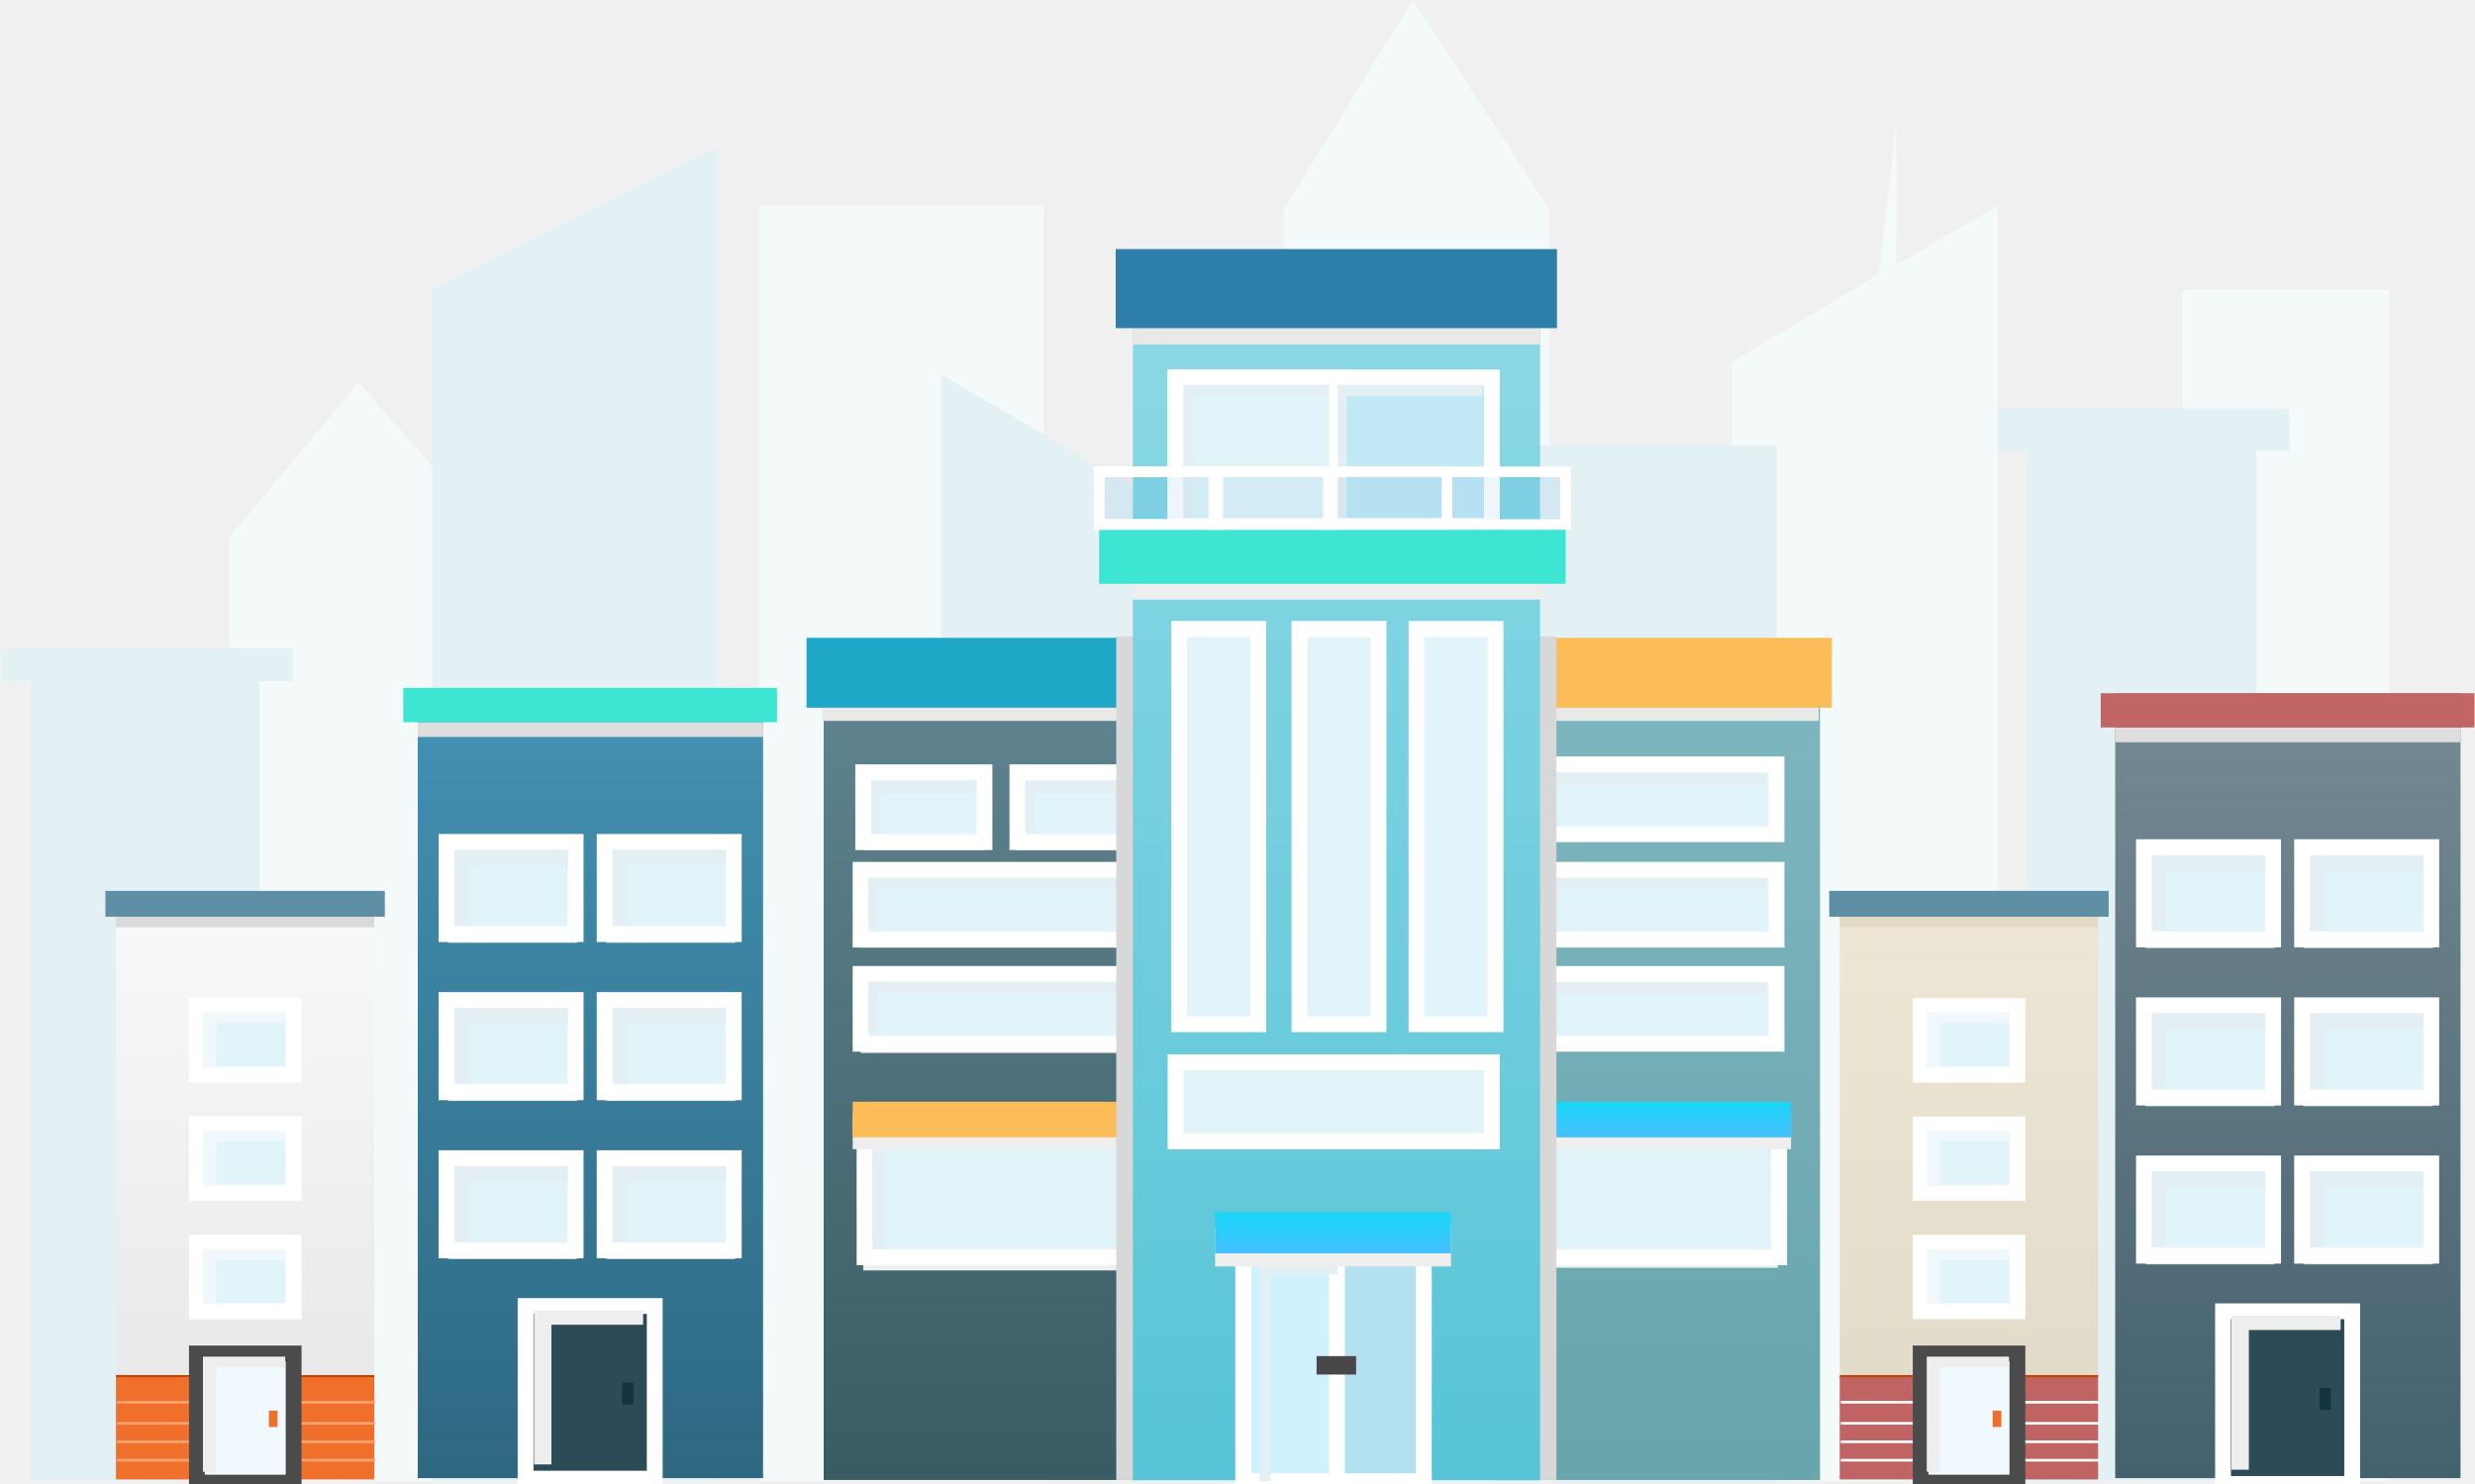
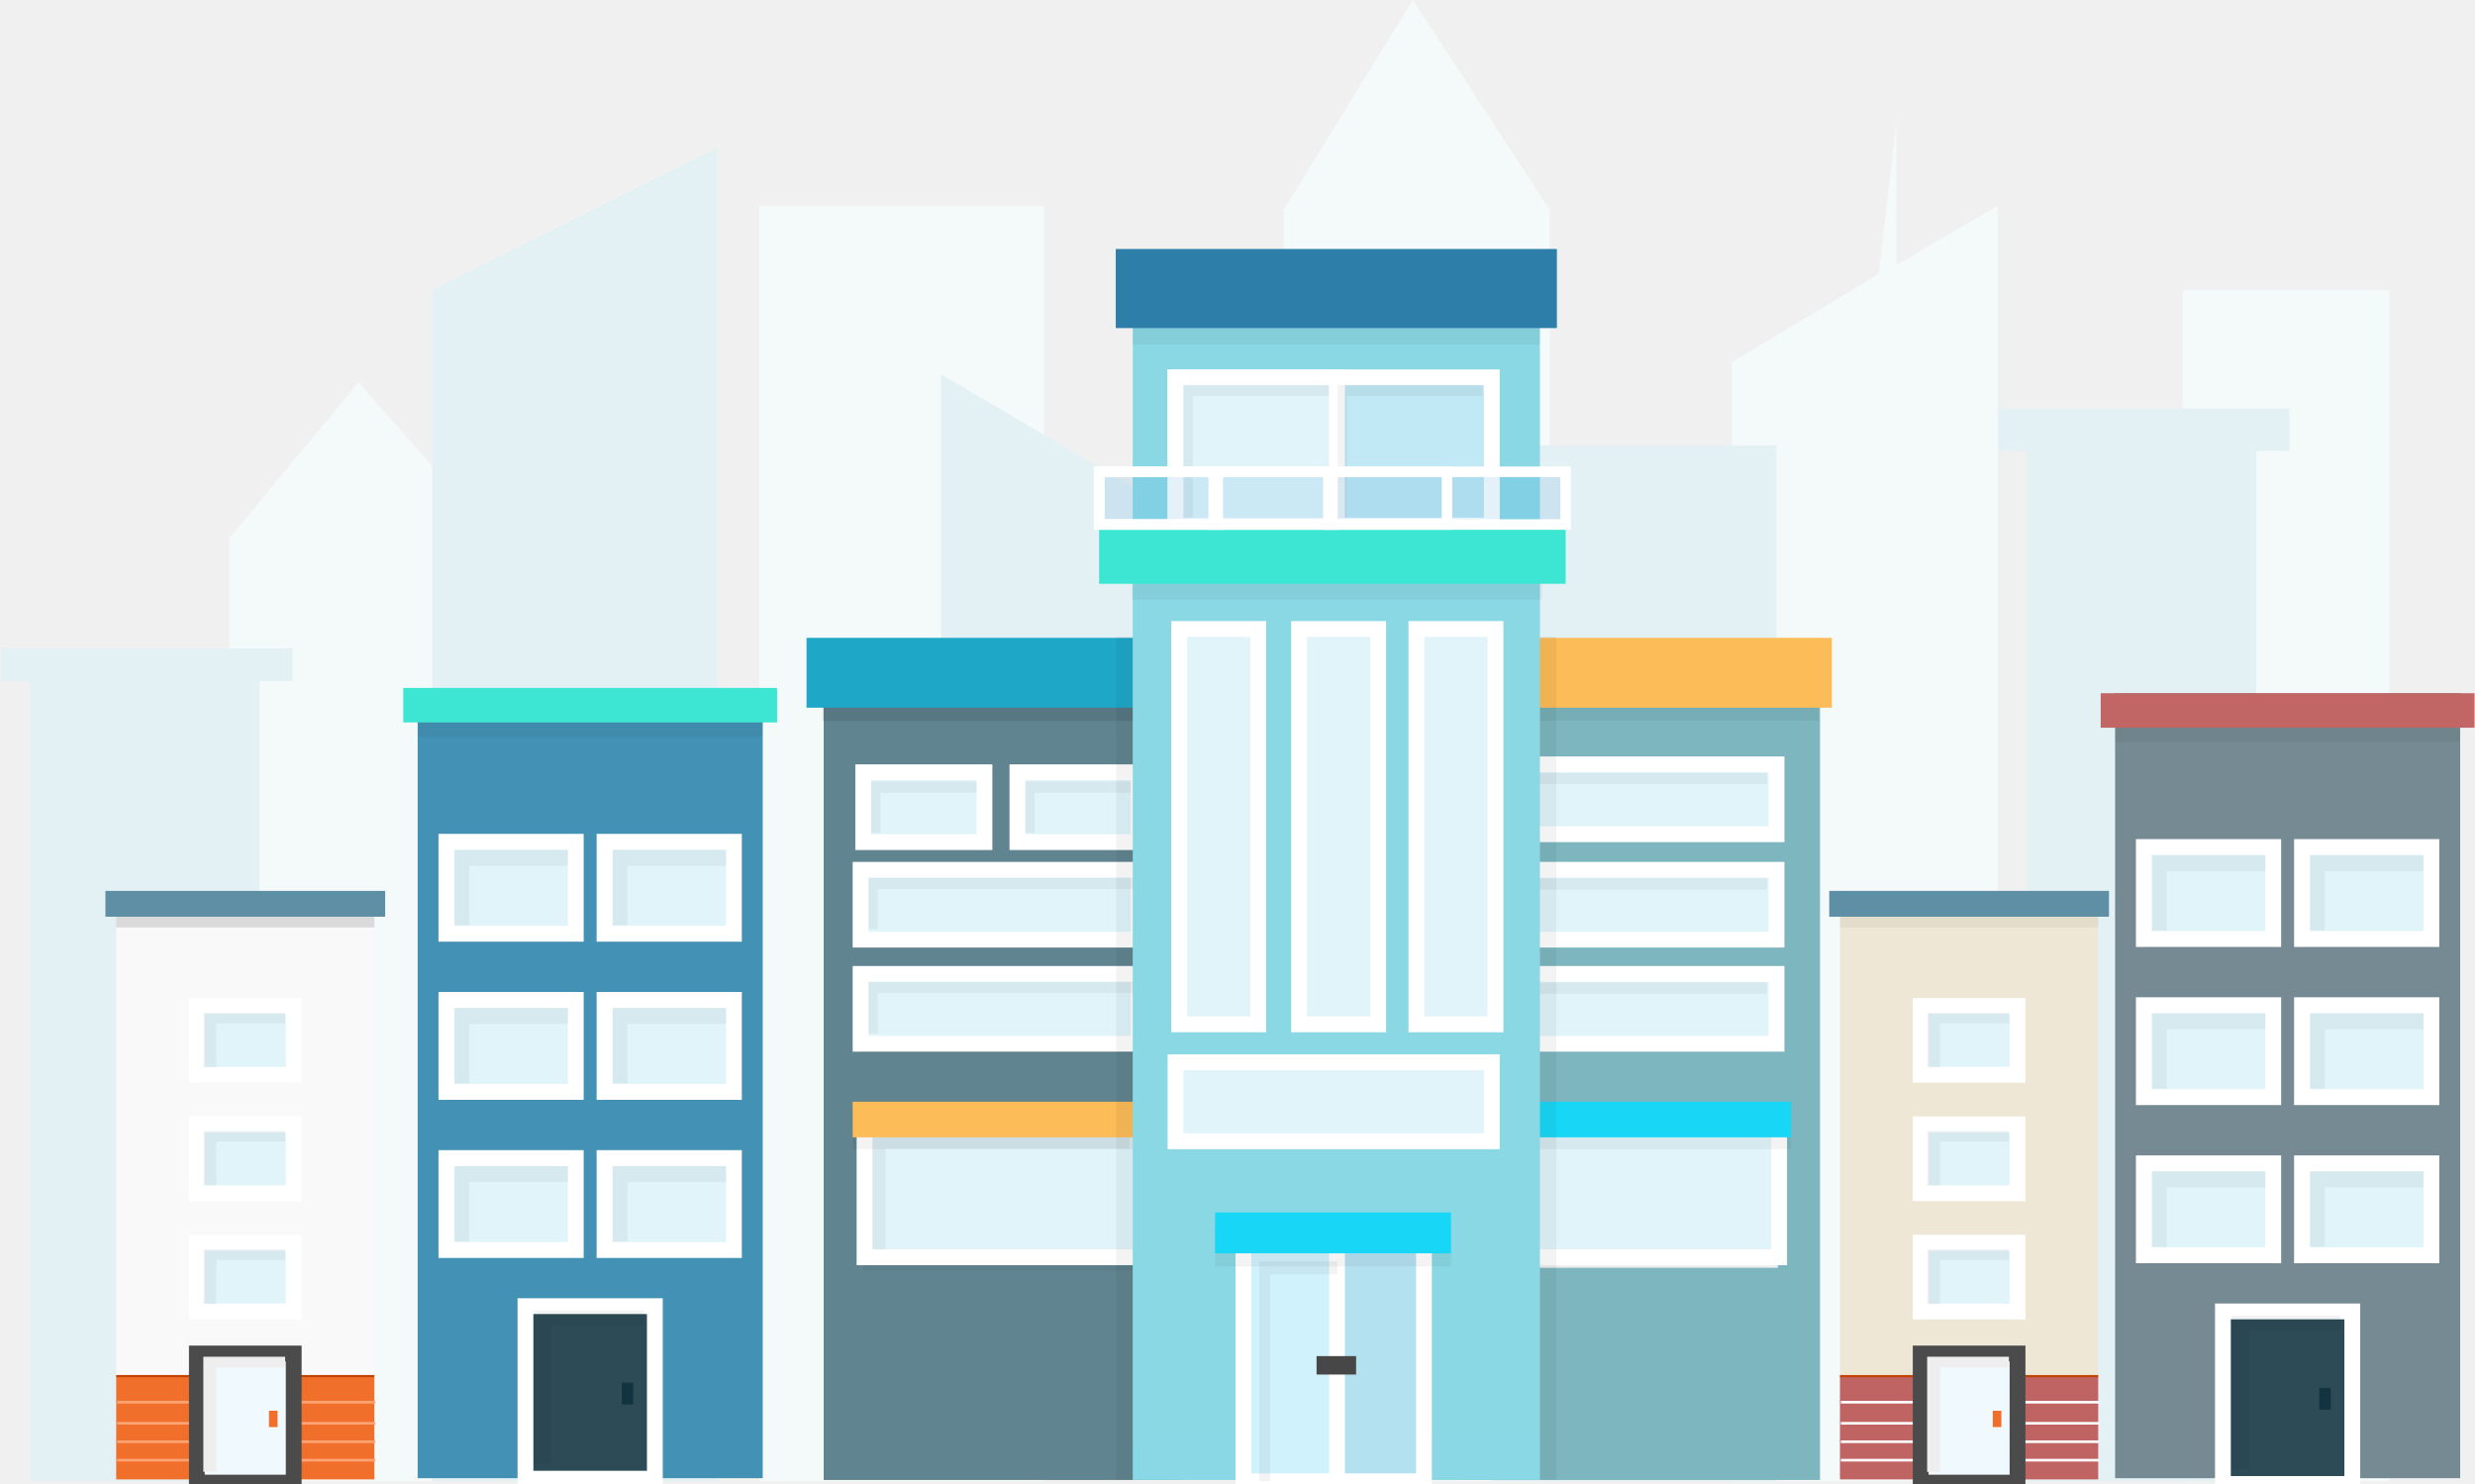
- <svg xmlns="http://www.w3.org/2000/svg" xmlns:xlink="http://www.w3.org/1999/xlink" width="939" height="563" viewBox="0 0 939 563">
+ <svg xmlns="http://www.w3.org/2000/svg" xmlns:xlink="http://www.w3.org/1999/xlink" viewBox="0 0 939 563" version="1.1">
  <defs>
-     <linearGradient id="a" x1="50%" x2="50%" y1="0%" y2="100%">
-       <stop stop-color="#EEE7D5" offset="0%" />
-       <stop stop-color="#E1D9C8" offset="100%" />
-     </linearGradient>
-     <path id="b" d="M0 0h106v9.8H0z" />
-     <linearGradient id="c" x1="50%" x2="50%" y1="0%" y2="97.9%">
-       <stop stop-color="#7DB6BE" offset="0%" />
-       <stop stop-color="#68A5AD" offset="100%" />
-     </linearGradient>
-     <linearGradient id="d" x1="50%" x2="50%" y1="0%" y2="100%">
-       <stop stop-color="#18D7F6" offset="0%" />
-       <stop stop-color="#45BFFF" offset="100%" />
-     </linearGradient>
-     <linearGradient id="e" x1="50%" x2="50%" y1="0%" y2="100%">
-       <stop stop-color="#608490" offset="0%" />
-       <stop stop-color="#395B63" offset="100%" />
-     </linearGradient>
-     <linearGradient id="f" x1="50%" x2="50%" y1="0%" y2="100%">
-       <stop stop-color="#8BD8E5" offset="0%" />
-       <stop stop-color="#57C4D7" offset="100%" />
-     </linearGradient>
-     <linearGradient id="g" x1="50%" x2="50%" y1="0%" y2="100%">
-       <stop stop-color="#768A93" offset="0%" />
-       <stop stop-color="#44616E" offset="100%" />
-     </linearGradient>
-     <linearGradient id="h" x1="50%" x2="50%" y1="0%" y2="100%">
-       <stop stop-color="#F9F9F9" offset="0%" />
-       <stop stop-color="#E6E6E6" offset="100%" />
-     </linearGradient>
-     <path id="i" d="M0 0h106v9.8H0z" />
-     <linearGradient id="j" x1="50%" x2="50%" y1="0%" y2="100%">
-       <stop stop-color="#4391B4" offset="0%" />
-       <stop stop-color="#2E6882" offset="100%" />
+     <linearGradient x1="50" y1="0" x2="50" y2="100" id="linearGradient-1">
+       <stop stop-color="#EEE7D5" offset="0" />
+       <stop stop-color="#E1D9C8" offset="100" />
+     </linearGradient>
+     <rect id="path-2" x="694" y="338" width="106.13" height="9.8" />
+     <linearGradient x1="50" y1="0" x2="50" y2="97.9" id="linearGradient-3">
+       <stop stop-color="#7DB6BE" offset="0" />
+       <stop stop-color="#68A5AD" offset="100" />
+     </linearGradient>
+     <linearGradient x1="50" y1="0" x2="50" y2="100" id="linearGradient-4">
+       <stop stop-color="#18D7F6" offset="0" />
+       <stop stop-color="#45BFFF" offset="100" />
+     </linearGradient>
+     <linearGradient x1="50" y1="0" x2="50" y2="100" id="linearGradient-5">
+       <stop stop-color="#608490" offset="0" />
+       <stop stop-color="#395B63" offset="100" />
+     </linearGradient>
+     <linearGradient x1="50" y1="0" x2="50" y2="100" id="linearGradient-6">
+       <stop stop-color="#8BD8E5" offset="0" />
+       <stop stop-color="#57C4D7" offset="100" />
+     </linearGradient>
+     <linearGradient x1="50" y1="0" x2="50" y2="100" id="linearGradient-7">
+       <stop stop-color="#768A93" offset="0" />
+       <stop stop-color="#44616E" offset="100" />
+     </linearGradient>
+     <linearGradient x1="50" y1="0" x2="50" y2="100" id="linearGradient-8">
+       <stop stop-color="#F9F9F9" offset="0" />
+       <stop stop-color="#E6E6E6" offset="100" />
+     </linearGradient>
+     <rect id="path-9" x="40" y="338" width="106.13" height="9.8" />
+     <linearGradient x1="50" y1="0" x2="50" y2="100" id="linearGradient-10">
+       <stop stop-color="#4391B4" offset="0" />
+       <stop stop-color="#2E6882" offset="100" />
    </linearGradient>
  </defs>
-   <g fill="none" fill-rule="evenodd">
-     <path fill="#F4F9F9" d="M657 137.4l55.8-33.4 6.7-58v54.5L758 78v484H657V137.4zM288 78h108v484H288V78zm540 32h78.5v452H828V110z" />
-     <path fill="#E3F0F4" d="M444 193.2L357 142v417h87V193.2zM856 171h12.5v-16H758v16h11v391h87V171z" />
-     <path fill="#F4F9F9" d="M487 79.6L536 0l52 79.6V562H487V79.6zM87 204l49-59 52 59v358H87V204z" />
-     <path fill="#E3F0F4" d="M566 169h108v393H566V169zm-402-59l108-54v506H164V110zM98.5 258.4H111V246H.5v12.4h11V562h87V258.4z" />
-     <path fill="url(#a)" d="M4 0h98v223H4z" transform="translate(694 338)" />
-     <path fill="#E4DBC5" d="M698 347.8h98v4h-98z" />
-     <g transform="translate(694 338)">
-       <use fill="#5E8FA5" xlink:href="#b" />
-       <use xlink:href="#b" />
+   <g id="Page-1" stroke="none" stroke-width="1" fill="none" fill-rule="evenodd">
+     <g id="Artboard-13" transform="translate(-303, -310)">
+       <g id="Group" transform="translate(303, 310)">
+         <path d="M657 137.43L712.75 103.98 719.53 46 719.53 100.52 758 78 758 562 657 562 657 137.43Z" id="Rectangle-673-Copy-10" fill="#F4F9F9" />
+         <path d="M288 78L396.1 78 396.1 562 288 562 288 78Z" id="Rectangle-673-Copy-12" fill="#F4F9F9" />
+         <path d="M828.14 110L906.51 110 906.51 562 828.14 562 828.14 110Z" id="Rectangle-673-Copy-25" fill="#F4F9F9" />
+         <path d="M357 193.2L444 142 444 559 357 559 357 193.2Z" id="Rectangle-673-Copy-11" fill="#E3F0F4" transform="translate(400.5, 350.5) scale(-1, 1) translate(-400.5, -350.5) " />
+         <path d="M770.54 171.04L758 171.04 758 155 868.54 155 868.54 171.04 857.54 171.04 857.54 562 770.54 562 770.54 171.04Z" id="Rectangle-673-Copy-24" fill="#E3F0F4" transform="translate(813.2712, 358.5) scale(-1, 1) translate(-813.2712, -358.5) " />
+         <path d="M487 79.61L536.02 0 588 79.61 588 562 487 562 487 79.61Z" id="Rectangle-673-Copy-9" fill="#F4F9F9" />
+         <path d="M87 204.07L136.02 145 188 204.07 188 562 87 562 87 204.07Z" id="Rectangle-673-Copy-22" fill="#F4F9F9" />
+         <path d="M566 169L674 169 674 562 566 562 566 169Z" id="Rectangle-673-Copy-7" fill="#E3F0F4" />
+         <path d="M164 110L272 56 272 562 164 562 164 110Z" id="Rectangle-673-Copy-23" fill="#E3F0F4" />
+         <path d="M13 258.45L0.46 258.45 0.46 246 111 246 111 258.45 100 258.45 100 562 13 562 13 258.45Z" id="Rectangle-673-Copy-26" fill="#E3F0F4" transform="translate(55.72877, 404) scale(-1, 1) translate(-55.72877, -404) " />
+         <rect id="Rectangle-371-Copy-31" fill="url(#linearGradient-1)" x="698.08" y="338" width="97.96" height="222.87" />
+         <rect id="Rectangle-371-Copy-23" fill-opacity="0.05" fill="#000000" x="698.08" y="347.8" width="97.96" height="4.08" />
+         <g id="Rectangle-371-Copy-24">
+           <use fill="#5E8FA5" fill-rule="evenodd" xlink:href="#path-2" />
+           <use fill="none" xlink:href="#path-2" />
+         </g>
+         <rect id="Rectangle-371-Copy-25" fill="#BF6363" x="698.08" y="522.09" width="97.96" height="39.19" />
+         <rect id="Rectangle-371-Copy-26" fill="#C34400" transform="translate(747.0636, 522.09) scale(1, -1) translate(-747.0636, -522.09) " x="698.08" y="521.68" width="97.96" height="0.82" />
+         <rect id="Rectangle-371-Copy-27" fill="#FFFFFF" transform="translate(747.4343, 531.9841) scale(1, -1) translate(-747.4343, -531.9841) " x="698.43" y="531.48" width="98" height="1" />
+         <rect id="Rectangle-371-Copy-28" fill="#FFFFFF" transform="translate(747.4343, 539.9841) scale(1, -1) translate(-747.4343, -539.9841) " x="698.43" y="539.48" width="98" height="1" />
+         <rect id="Rectangle-371-Copy-29" fill="#FFFFFF" transform="translate(747.4343, 546.9841) scale(1, -1) translate(-747.4343, -546.9841) " x="698.43" y="546.48" width="98" height="1" />
+         <rect id="Rectangle-371-Copy-30" fill="#FFFFFF" transform="translate(747.4343, 553.9841) scale(1, -1) translate(-747.4343, -553.9841) " x="698.43" y="553.48" width="98" height="1" />
+         <rect id="Rectangle-372-Copy-58" fill-opacity="0.05" fill="#000000" x="729.1" y="384.53" width="36.74" height="26.12" />
+         <rect id="Rectangle-372-Copy-59" stroke="#FFFFFF" stroke-width="6" fill="#E1F4FA" x="728.7" y="381.68" width="36.74" height="26.12" />
+         <path d="M731.15 384.13L762.17 384.13 762.17 388.21 736.04 388.21 736.04 404.94 731.15 404.94 731.15 384.13Z" id="Rectangle-372-Copy-67" fill-opacity="0.05" fill="#000000" />
+         <rect id="Rectangle-372-Copy-68" fill-opacity="0.05" fill="#000000" x="729.1" y="429.43" width="36.74" height="26.12" />
+         <rect id="Rectangle-372-Copy-69" stroke="#FFFFFF" stroke-width="6" fill="#E1F4FA" x="728.7" y="426.58" width="36.74" height="26.12" />
+         <path d="M731.15 429.03L762.17 429.03 762.17 433.11 736.04 433.11 736.04 449.84 731.15 449.84 731.15 429.03Z" id="Rectangle-372-Copy-70" fill-opacity="0.05" fill="#000000" />
+         <rect id="Rectangle-372-Copy-71" fill-opacity="0.05" fill="#000000" x="729.1" y="474.33" width="36.74" height="26.12" />
+         <rect id="Rectangle-372-Copy-72" stroke="#FFFFFF" stroke-width="6" fill="#E1F4FA" x="728.7" y="471.48" width="36.74" height="26.12" />
+         <rect id="Rectangle-372-Copy-73" stroke="#4B4B4B" stroke-width="6" fill="#F0FAFE" x="728.7" y="513.52" width="36.74" height="48.98" />
+         <path d="M731.15 473.93L762.17 473.93 762.17 478.01 736.04 478.01 736.04 494.74 731.15 494.74 731.15 473.93Z" id="Rectangle-372-Copy-74" fill-opacity="0.05" fill="#000000" />
+         <path d="M731.15 514.74L762.17 514.74 762.17 518.83 736.04 518.83 736.04 558.42 731.15 558.42 731.15 514.74Z" id="Rectangle-372-Copy-75" fill="#EEEEEE" />
+         <rect id="Rectangle-372-Copy-76" fill="#F06F2A" x="756.04" y="535.23" width="3.27" height="6.2" />
+         <rect id="Rectangle-371-Copy-20" fill="url(#linearGradient-3)" x="554.5" y="260.5" width="136" height="301" />
+         <rect id="Rectangle-372-Copy-46" fill-opacity="0.05" fill="#000000" x="568.5" y="331.5" width="105.5" height="26.5" />
+         <rect id="Rectangle-372-Copy-47" fill-opacity="0.05" fill="#000000" x="568.5" y="371" width="105.5" height="26.5" />
+         <rect id="Rectangle-372-Copy-48" stroke="#FFFFFF" stroke-width="6" fill="#E1F4FA" x="568.5" y="330" width="105.5" height="26.5" />
+         <rect id="Rectangle-372-Copy-90" fill-opacity="0.05" fill="#000000" x="568.5" y="291.5" width="105.5" height="26.5" />
+         <rect id="Rectangle-372-Copy-88" stroke="#FFFFFF" stroke-width="6" fill="#E1F4FA" x="568.5" y="290" width="105.5" height="26.5" />
+         <path d="M567.85 293.25L670.35 293.25 670.35 297.5 571.35 297.5 571.35 312.75 567.85 312.75 567.85 293.25Z" id="Rectangle-372-Copy-101" fill-opacity="0.05" fill="#000000" />
+         <path d="M567.85 333.25L670.35 333.25 670.35 337.5 571.35 337.5 571.35 352.75 567.85 352.75 567.85 333.25Z" id="Rectangle-372-Copy-102" fill-opacity="0.05" fill="#000000" />
+         <rect id="Rectangle-372-Copy-50" fill="#EEEEEE" x="569.5" y="431.5" width="105" height="49.5" />
+         <rect id="Rectangle-372-Copy-52" stroke="#FFFFFF" stroke-width="6" fill="#E1F4FA" x="570" y="427.5" width="105" height="49.5" />
+         <rect id="Rectangle-372-Copy-53" stroke="#FFFFFF" stroke-width="6" fill="#E1F4FA" x="568.5" y="369.5" width="105.5" height="26.5" />
+         <rect id="Rectangle-371-Copy-16" fill-opacity="0.05" fill="#000000" x="554" y="268" width="136" height="5.5" />
+         <path d="M567.85 372.75L670.35 372.75 670.35 377 571.35 377 571.35 392.25 567.85 392.25 567.85 372.75Z" id="Rectangle-372-Copy-103" fill-opacity="0.05" fill="#000000" />
+         <rect id="Rectangle-371-Copy-19" fill="#FCBC57" x="548" y="242" width="147" height="26.5" />
+         <rect id="Rectangle-484-Copy-13" fill-opacity="0.05" fill="#000000" x="565.5" y="422.5" width="114" height="13.5" />
+         <rect id="Rectangle-484-Copy-14" fill="url(#linearGradient-4)" x="565.5" y="418" width="114" height="13.5" />
+         <rect id="Rectangle-371-Copy-20" fill="url(#linearGradient-5)" x="312.5" y="260.5" width="136" height="301" />
+         <rect id="Rectangle-372-Copy-46" fill-opacity="0.05" fill="#000000" x="326.5" y="333" width="105.5" height="26.5" />
+         <rect id="Rectangle-372-Copy-47" fill-opacity="0.05" fill="#000000" x="326.5" y="373" width="105.5" height="26.5" />
+         <rect id="Rectangle-372-Copy-48" stroke="#FFFFFF" stroke-width="6" fill="#E1F4FA" x="326.5" y="330" width="105.5" height="26.5" />
+         <path d="M329.5 333L432 333 432 337.25 333 337.25 333 352.5 329.5 352.5 329.5 333Z" id="Rectangle-372-Copy-98" fill-opacity="0.05" fill="#000000" />
+         <rect id="Rectangle-372-Copy-50" fill-opacity="0.05" fill="#000000" x="327.5" y="432.5" width="105" height="49.5" />
+         <rect id="Rectangle-372-Copy-52" stroke="#FFFFFF" stroke-width="6" fill="#E1F4FA" x="328" y="427.5" width="105" height="49.5" />
+         <path d="M331 429L428.5 429 428.5 435.75 336 435.75 336 474 331 474 331 429Z" id="Rectangle-372-Copy-96" fill-opacity="0.05" fill="#000000" />
+         <rect id="Rectangle-372-Copy-53" stroke="#FFFFFF" stroke-width="6" fill="#E1F4FA" x="326.5" y="369.5" width="105.5" height="26.5" />
+         <path d="M329.5 372.5L432 372.5 432 376.75 333 376.75 333 392 329.5 392 329.5 372.5Z" id="Rectangle-372-Copy-97" fill-opacity="0.05" fill="#000000" />
+         <rect id="Rectangle-372-Copy-60" fill-opacity="0.05" fill="#000000" x="327.5" y="296" width="46" height="26.5" />
+         <rect id="Rectangle-372-Copy-61" fill-opacity="0.05" fill="#000000" x="385.5" y="296" width="46" height="26.5" />
+         <rect id="Rectangle-372-Copy-62" stroke="#FFFFFF" stroke-width="6" fill="#E1F4FA" x="327.5" y="293" width="46" height="26.5" />
+         <rect id="Rectangle-372-Copy-65" stroke="#FFFFFF" stroke-width="6" fill="#E1F4FA" x="386" y="293" width="46" height="26.5" />
+         <rect id="Rectangle-371-Copy-16" fill-opacity="0.1" fill="#000000" x="312" y="268" width="136" height="5.5" />
+         <rect id="Rectangle-371-Copy-19" fill="#1FA7C8" x="306" y="242" width="147" height="26.5" />
+         <rect id="Rectangle-484-Copy-13" fill-opacity="0.05" fill="#000000" x="323.5" y="422.5" width="114" height="13.5" />
+         <path d="M330.5 296.5L370.5 296.5 370.5 300.75 334 300.75 334 316 330.5 316 330.5 296.5Z" id="Rectangle-372-Copy-99" fill-opacity="0.05" fill="#000000" />
+         <path d="M389 296.5L429 296.5 429 300.75 392.5 300.75 392.5 316 389 316 389 296.5Z" id="Rectangle-372-Copy-100" fill-opacity="0.05" fill="#000000" />
+         <rect id="Rectangle-484-Copy-14" fill="#FCBC57" x="323.5" y="418" width="114" height="13.5" />
+         <rect id="Rectangle-603" fill-opacity="0.05" fill="#000000" x="423.5" y="241.5" width="167" height="320" />
+         <rect id="Rectangle-371-Copy-18" fill="url(#linearGradient-6)" x="429.75" y="121.25" width="154.49" height="440.25" />
+         <rect id="Rectangle-372-Copy-36" fill-opacity="0.05" fill="#000000" x="445.99" y="406" width="120" height="30" />
+         <rect id="Rectangle-372-Copy-43" fill="#EEEEEE" x="445.99" y="146.92" width="120" height="56.25" />
+         <rect id="Rectangle-372-Copy-39" stroke="#FFFFFF" stroke-width="6" fill="#C0E8F5" x="445.99" y="143.17" width="120" height="56.25" />
+         <rect id="Rectangle-372-Copy-44" stroke="#FFFFFF" stroke-width="6" fill="#E1F4FA" x="445.99" y="143.17" width="61.26" height="56.25" />
+         <rect id="Rectangle-372-Copy-28" stroke="#FFFFFF" stroke-width="6" fill="#E1F4FA" x="445.99" y="403" width="120" height="30" />
+         <rect id="Rectangle-372-Copy-37" stroke="#FFFFFF" stroke-width="6" fill="#B4E1F0" x="471.75" y="472.5" width="68.49" height="89.5" />
+         <rect id="Rectangle-372-Copy-38" stroke="#FFFFFF" stroke-width="6" fill="#D0F2FD" x="471.75" y="472.5" width="35.5" height="89.5" />
+         <path d="M477.75 562L477.75 478.5 507.37 478.5 507.37 483.5 481.87 483.5 481.87 562 477.75 562Z" id="Rectangle-372-Copy-41" fill-opacity="0.05" fill="#000000" />
+         <path d="M2425075420 354135837L2425075420 354135688 2425075450 354135688C2425075450 354135688 2425075450 354135837 2425075450 354135837L2425075420 354135837Z" id="Rectangle-372-Copy-33" fill="#EEEEEE" />
+         <path d="M447.37 391.63L447.37 241.63 477.37 241.63 477.37 391.63 447.37 391.63 447.37 391.63Z" id="Rectangle-372-Copy-89" fill-opacity="0.05" fill="#000000" />
+         <path d="M447.37 388.63L447.37 238.63 477.37 238.63 477.37 388.63 447.37 388.63 447.37 388.63Z" id="Rectangle-372-Copy-29" stroke="#FFFFFF" stroke-width="6" fill="#E1F4FA" />
+         <path d="M2425075470 354135835L2425075470 354135686 2425075500 354135686C2425075500 354135686 2425075500 354135835 2425075500 354135835L2425075470 354135835Z" id="Rectangle-372-Copy-34" fill="#EEEEEE" />
+         <path d="M492.87 391.63L492.87 241.63 522.87 241.63 522.87 391.63 492.87 391.63 492.87 391.63Z" id="Rectangle-372-Copy-81" fill-opacity="0.05" fill="#000000" />
+         <path d="M537.37 391.63L537.37 241.63 567.37 241.63 567.37 391.63 537.37 391.63 537.37 391.63Z" id="Rectangle-372-Copy-82" fill-opacity="0.05" fill="#000000" />
+         <path d="M492.87 388.63L492.87 238.63 522.87 238.63 522.87 388.63 492.87 388.63 492.87 388.63Z" id="Rectangle-372-Copy-31" stroke="#FFFFFF" stroke-width="6" fill="#E1F4FA" />
+         <path d="M2425075510 354135835L2425075510 354135686 2425075540 354135686C2425075540 354135686 2425075540 354135835 2425075540 354135835L2425075510 354135835Z" id="Rectangle-372-Copy-80" fill="#EEEEEE" />
+         <path d="M537.37 388.63L537.37 238.63 567.37 238.63 567.37 388.63 537.37 388.63 537.37 388.63Z" id="Rectangle-372-Copy-35" stroke="#FFFFFF" stroke-width="6" fill="#E1F4FA" />
+         <rect id="Rectangle-371-Copy-14" fill-opacity="0.05" fill="#000000" x="429.75" y="124.26" width="154.49" height="6.44" />
+         <rect id="Rectangle-371-Copy-13" fill="#2E7EAA" x="423.31" y="94.47" width="167.37" height="30" />
+         <rect id="Rectangle-389-Copy" fill="#474747" x="499.5" y="514.5" width="15" height="7" />
+         <rect id="Rectangle-484-Copy" fill-opacity="0.05" fill="#000000" x="461" y="465" width="89.5" height="15.5" />
+         <rect id="Rectangle-484" fill="url(#linearGradient-4)" x="461" y="460" width="89.5" height="15.5" />
+         <rect id="Rectangle-484-Copy-12" fill-opacity="0.05" fill="#000000" x="429.5" y="205" width="155.5" height="22.5" />
+         <rect id="Rectangle-484-Copy-2" fill="#3DE6D3" x="417" y="199" width="177" height="22.5" />
+         <path d="M449 146L504 146 504 150.25 452.5 150.25 452.5 196.5 449 196.5 449 146Z" id="Rectangle-372-Copy-109" fill-opacity="0.05" fill="#000000" />
+         <path d="M507.5 146L562.5 146 562.5 150.25 511 150.25 511 196.5 507.5 196.5 507.5 146Z" id="Rectangle-372-Copy-110" fill-opacity="0.05" fill="#000000" />
+         <rect id="Rectangle-484-Copy-3" stroke="#FFFFFF" stroke-width="4" fill-opacity="0.15" fill="#55A6D6" transform="translate(505.5, 189) scale(1, -1) translate(-505.5, -189) " x="417" y="179" width="177" height="20" />
+         <rect id="Rectangle-484-Copy-4" stroke="#FFFFFF" stroke-width="4" transform="translate(439.5, 189) scale(1, -1) translate(-439.5, -189) " x="417" y="179" width="45" height="20" />
+         <rect id="Rectangle-484-Copy-5" stroke="#FFFFFF" stroke-width="4" transform="translate(483, 189) scale(1, -1) translate(-483, -189) " x="460.5" y="179" width="45" height="20" />
+         <rect id="Rectangle-484-Copy-6" stroke="#FFFFFF" stroke-width="4" transform="translate(526.5, 189) scale(1, -1) translate(-526.5, -189) " x="504" y="179" width="45" height="20" />
+         <rect id="Rectangle-371-Copy-31" fill="url(#linearGradient-7)" x="802.46" y="263" width="130.91" height="297.82" />
+         <rect id="Rectangle-371-Copy-23" fill-opacity="0.05" fill="#000000" x="802.46" y="276.09" width="130.91" height="5.46" />
+         <rect id="Rectangle-371-Copy-24" fill="#C16565" x="797" y="263" width="141.82" height="13.09" />
+         <rect id="Rectangle-372-Copy-58" fill-opacity="0.05" fill="#000000" x="813.91" y="324.68" width="49.09" height="34.91" />
+         <rect id="Rectangle-372-Copy-59" stroke="#FFFFFF" stroke-width="6" fill="#E1F4FA" x="813.36" y="321.36" width="49.09" height="34.91" />
+         <path d="M816.5 324.5L859.5 324.5 859.5 330.5 822 330.5 822 353 816.5 353 816.5 324.5Z" id="Rectangle-372-Copy-77" fill-opacity="0.05" fill="#000000" />
+         <rect id="Rectangle-372-Copy-68" fill-opacity="0.05" fill="#000000" x="813.91" y="384.68" width="49.09" height="34.91" />
+         <rect id="Rectangle-372-Copy-69" stroke="#FFFFFF" stroke-width="6" fill="#E1F4FA" x="813.36" y="381.36" width="49.09" height="34.91" />
+         <rect id="Rectangle-372-Copy-71" fill-opacity="0.05" fill="#000000" x="813.91" y="444.68" width="49.09" height="34.91" />
+         <rect id="Rectangle-372-Copy-72" stroke="#FFFFFF" stroke-width="6" fill="#E1F4FA" x="813.36" y="441.36" width="49.09" height="34.91" />
+         <rect id="Rectangle-372-Copy-91" fill-opacity="0.05" fill="#000000" x="873.91" y="324.68" width="49.09" height="34.91" />
+         <rect id="Rectangle-372-Copy-83" stroke="#FFFFFF" stroke-width="6" fill="#E1F4FA" x="873.36" y="321.36" width="49.09" height="34.91" />
+         <rect id="Rectangle-372-Copy-84" fill-opacity="0.05" fill="#000000" x="873.91" y="384.68" width="49.09" height="34.91" />
+         <rect id="Rectangle-372-Copy-85" stroke="#FFFFFF" stroke-width="6" fill="#E1F4FA" x="873.36" y="381.36" width="49.09" height="34.91" />
+         <rect id="Rectangle-372-Copy-86" fill-opacity="0.05" fill="#000000" x="873.91" y="444.68" width="49.09" height="34.91" />
+         <rect id="Rectangle-372-Copy-87" stroke="#FFFFFF" stroke-width="6" fill="#E1F4FA" x="873.36" y="441.36" width="49.09" height="34.91" />
+         <rect id="Rectangle-372-Copy-73" stroke="#FFFFFF" stroke-width="6" fill="#2C4B56" x="843.36" y="497.55" width="49.09" height="65.46" />
+         <path d="M846.64 499.18L888.09 499.18 888.09 504.64 853.18 504.64 853.18 557.54 846.64 557.54 846.64 499.18Z" id="Rectangle-372-Copy-75" fill-opacity="0.05" fill="#000000" />
+         <rect id="Rectangle-372-Copy-76" fill="#123340" x="879.91" y="526.56" width="4.36" height="8.29" />
+         <path d="M876.5 324.5L919.5 324.5 919.5 330.5 882 330.5 882 353 876.5 353 876.5 324.5Z" id="Rectangle-372-Copy-78" fill-opacity="0.05" fill="#000000" />
+         <path d="M816.5 384.5L859.5 384.5 859.5 390.5 822 390.5 822 413 816.5 413 816.5 384.5Z" id="Rectangle-372-Copy-93" fill-opacity="0.05" fill="#000000" />
+         <path d="M876.5 384.5L919.5 384.5 919.5 390.5 882 390.5 882 413 876.5 413 876.5 384.5Z" id="Rectangle-372-Copy-92" fill-opacity="0.05" fill="#000000" />
+         <path d="M816.5 444.5L859.5 444.5 859.5 450.5 822 450.5 822 473 816.5 473 816.5 444.5Z" id="Rectangle-372-Copy-95" fill-opacity="0.05" fill="#000000" />
+         <path d="M876.5 444.5L919.5 444.5 919.5 450.5 882 450.5 882 473 876.5 473 876.5 444.5Z" id="Rectangle-372-Copy-94" fill-opacity="0.05" fill="#000000" />
+         <rect id="Rectangle-371-Copy-31" fill="url(#linearGradient-8)" x="44.08" y="338" width="97.96" height="222.87" />
+         <rect id="Rectangle-371-Copy-23" fill="#DADADA" x="44.08" y="347.8" width="97.96" height="4.08" />
+         <g id="Rectangle-371-Copy-24">
+           <use fill="#5E8FA5" fill-rule="evenodd" xlink:href="#path-9" />
+           <use fill="none" xlink:href="#path-9" />
+         </g>
+         <rect id="Rectangle-371-Copy-25" fill="#F06F2A" x="44.08" y="522.09" width="97.96" height="39.19" />
+         <rect id="Rectangle-371-Copy-26" fill="#C34400" transform="translate(93.06364, 522.09) scale(1, -1) translate(-93.06364, -522.09) " x="44.08" y="521.68" width="97.96" height="0.82" />
+         <rect id="Rectangle-371-Copy-27" fill="#FEA474" transform="translate(93.43432, 531.9841) scale(1, -1) translate(-93.43432, -531.9841) " x="44.43" y="531.48" width="98" height="1" />
+         <rect id="Rectangle-371-Copy-28" fill="#FEA474" transform="translate(93.43432, 539.9841) scale(1, -1) translate(-93.43432, -539.9841) " x="44.43" y="539.48" width="98" height="1" />
+         <rect id="Rectangle-371-Copy-29" fill="#FEA474" transform="translate(93.43432, 546.9841) scale(1, -1) translate(-93.43432, -546.9841) " x="44.43" y="546.48" width="98" height="1" />
+         <rect id="Rectangle-371-Copy-30" fill="#FEA474" transform="translate(93.43432, 553.9841) scale(1, -1) translate(-93.43432, -553.9841) " x="44.43" y="553.48" width="98" height="1" />
+         <rect id="Rectangle-372-Copy-58" fill="#E2E2E2" x="75.1" y="384.53" width="36.74" height="26.12" />
+         <rect id="Rectangle-372-Copy-59" stroke="#FFFFFF" stroke-width="6" fill="#E1F4FA" x="74.69" y="381.68" width="36.74" height="26.12" />
+         <path d="M77.15 384.13L108.17 384.13 108.17 388.21 82.04 388.21 82.04 404.94 77.15 404.94 77.15 384.13Z" id="Rectangle-372-Copy-67" fill-opacity="0.05" fill="#000000" />
+         <rect id="Rectangle-372-Copy-68" fill="#E2E2E2" x="75.1" y="429.43" width="36.74" height="26.12" />
+         <rect id="Rectangle-372-Copy-69" stroke="#FFFFFF" stroke-width="6" fill="#E1F4FA" x="74.69" y="426.58" width="36.74" height="26.12" />
+         <path d="M77.15 429.03L108.17 429.03 108.17 433.11 82.04 433.11 82.04 449.84 77.15 449.84 77.15 429.03Z" id="Rectangle-372-Copy-70" fill-opacity="0.05" fill="#000000" />
+         <rect id="Rectangle-372-Copy-71" fill="#E2E2E2" x="75.1" y="474.33" width="36.74" height="26.12" />
+         <rect id="Rectangle-372-Copy-72" stroke="#FFFFFF" stroke-width="6" fill="#E1F4FA" x="74.69" y="471.48" width="36.74" height="26.12" />
+         <rect id="Rectangle-372-Copy-73" stroke="#4B4B4B" stroke-width="6" fill="#F0FAFE" x="74.69" y="513.52" width="36.74" height="48.98" />
+         <path d="M77.15 473.93L108.17 473.93 108.17 478.01 82.04 478.01 82.04 494.74 77.15 494.74 77.15 473.93Z" id="Rectangle-372-Copy-74" fill-opacity="0.05" fill="#000000" />
+         <path d="M77.15 514.74L108.17 514.74 108.17 518.83 82.04 518.83 82.04 558.42 77.15 558.42 77.15 514.74Z" id="Rectangle-372-Copy-75" fill="#EEEEEE" />
+         <rect id="Rectangle-372-Copy-76" fill="#F06F2A" x="102.04" y="535.23" width="3.27" height="6.2" />
+         <rect id="Rectangle-371-Copy-31" fill="url(#linearGradient-10)" x="158.46" y="263" width="130.91" height="297.82" />
+         <rect id="Rectangle-371-Copy-23" fill-opacity="0.05" fill="#000000" x="158.46" y="274.09" width="130.91" height="5.46" />
+         <rect id="Rectangle-371-Copy-24" fill="#3DE6D3" x="153" y="261" width="141.82" height="13.09" />
+         <rect id="Rectangle-372-Copy-58" fill-opacity="0.05" fill="#000000" x="169.91" y="322.68" width="49.09" height="34.91" />
+         <rect id="Rectangle-372-Copy-59" stroke="#FFFFFF" stroke-width="6" fill="#E1F4FA" x="169.36" y="319.36" width="49.09" height="34.91" />
+         <path d="M172.5 322.5L215.5 322.5 215.5 328.5 178 328.5 178 351 172.5 351 172.5 322.5Z" id="Rectangle-372-Copy-77" fill-opacity="0.05" fill="#000000" />
+         <rect id="Rectangle-372-Copy-68" fill-opacity="0.05" fill="#000000" x="169.91" y="382.68" width="49.09" height="34.91" />
+         <rect id="Rectangle-372-Copy-69" stroke="#FFFFFF" stroke-width="6" fill="#E1F4FA" x="169.36" y="379.36" width="49.09" height="34.91" />
+         <rect id="Rectangle-372-Copy-71" fill-opacity="0.05" fill="#000000" x="169.91" y="442.68" width="49.09" height="34.91" />
+         <rect id="Rectangle-372-Copy-72" stroke="#FFFFFF" stroke-width="6" fill="#E1F4FA" x="169.36" y="439.36" width="49.09" height="34.91" />
+         <rect id="Rectangle-372-Copy-91" fill-opacity="0.05" fill="#000000" x="229.91" y="322.68" width="49.09" height="34.91" />
+         <rect id="Rectangle-372-Copy-83" stroke="#FFFFFF" stroke-width="6" fill="#E1F4FA" x="229.36" y="319.36" width="49.09" height="34.91" />
+         <rect id="Rectangle-372-Copy-84" fill-opacity="0.05" fill="#000000" x="229.91" y="382.68" width="49.09" height="34.91" />
+         <rect id="Rectangle-372-Copy-85" stroke="#FFFFFF" stroke-width="6" fill="#E1F4FA" x="229.36" y="379.36" width="49.09" height="34.91" />
+         <rect id="Rectangle-372-Copy-86" fill-opacity="0.05" fill="#000000" x="229.91" y="442.68" width="49.09" height="34.91" />
+         <rect id="Rectangle-372-Copy-87" stroke="#FFFFFF" stroke-width="6" fill="#E1F4FA" x="229.36" y="439.36" width="49.09" height="34.91" />
+         <rect id="Rectangle-372-Copy-73" stroke="#FFFFFF" stroke-width="6" fill="#2C4B56" x="199.36" y="495.55" width="49.09" height="65.46" />
+         <path d="M202.64 497.18L244.09 497.18 244.09 502.64 209.18 502.64 209.18 555.54 202.64 555.54 202.64 497.18Z" id="Rectangle-372-Copy-75" fill-opacity="0.05" fill="#000000" />
+         <rect id="Rectangle-372-Copy-76" fill="#123340" x="235.91" y="524.56" width="4.36" height="8.29" />
+         <path d="M232.5 322.5L275.5 322.5 275.5 328.5 238 328.5 238 351 232.5 351 232.5 322.5Z" id="Rectangle-372-Copy-78" fill-opacity="0.05" fill="#000000" />
+         <path d="M172.5 382.5L215.5 382.5 215.5 388.5 178 388.5 178 411 172.5 411 172.5 382.5Z" id="Rectangle-372-Copy-93" fill-opacity="0.05" fill="#000000" />
+         <path d="M232.5 382.5L275.5 382.5 275.5 388.5 238 388.5 238 411 232.5 411 232.5 382.5Z" id="Rectangle-372-Copy-92" fill-opacity="0.05" fill="#000000" />
+         <path d="M172.5 442.5L215.5 442.5 215.5 448.5 178 448.5 178 471 172.5 471 172.5 442.5Z" id="Rectangle-372-Copy-95" fill-opacity="0.05" fill="#000000" />
+         <path d="M232.5 442.5L275.5 442.5 275.5 448.5 238 448.5 238 471 232.5 471 232.5 442.5Z" id="Rectangle-372-Copy-94" fill-opacity="0.05" fill="#000000" />
+       </g>
    </g>
-     <path fill="#BF6363" d="M698 522h98v39.3h-98z" />
-     <path fill="#C34400" d="M698 522.5h98v-.8h-98z" />
-     <path fill="#FFF" d="M698.4 532.5h98v-1h-98zm0 8h98v-1h-98zm0 7h98v-1h-98zm0 7h98v-1h-98z" />
-     <path fill="#E2E2E2" d="M729 384.5h37v26h-37z" />
-     <path fill="#E1F4FA" stroke="#FFF" stroke-width="6" d="M728.7 381.7h36.7v26h-36.7z" />
-     <path fill="#F0F8FB" d="M731 384h31.2v4.2H736V405h-5v-21z" />
-     <path fill="#E2E2E2" d="M729 429.4h37v26h-37z" />
-     <path fill="#E1F4FA" stroke="#FFF" stroke-width="6" d="M728.7 426.6h36.7v26h-36.7z" />
-     <path fill="#F0F8FB" d="M731 429h31.2v4H736v17h-5v-21z" />
-     <path fill="#E2E2E2" d="M729 474.3h37v26h-37z" />
-     <path fill="#E1F4FA" stroke="#FFF" stroke-width="6" d="M728.7 471.5h36.7v26h-36.7z" />
-     <path fill="#F0FAFE" stroke="#4B4B4B" stroke-width="6" d="M728.7 513.5h36.7v49h-36.7z" />
-     <path fill="#F0F8FB" d="M731 474h31.2v4H736v16.7h-5V474z" />
-     <path fill="#EEE" d="M731 514.7h31.2v4H736v39.7h-5v-43.7z" />
-     <path fill="#F06F2A" d="M756 535.2h3.3v6.2H756z" />
-     <path fill="url(#c)" d="M6.5 18.5h136v301H6.5z" transform="translate(548 242)" />
-     <path fill="#EEE" d="M568.5 331.5H674V358H568.5zm0 39.5H674v26.5H568.5z" />
-     <path fill="#E1F4FA" stroke="#FFF" stroke-width="6" d="M568.5 330H674v26.5H568.5z" />
-     <path fill="#EEE" d="M568.5 291.5H674V318H568.5z" />
-     <path fill="#E1F4FA" stroke="#FFF" stroke-width="6" d="M568.5 290H674v26.5H568.5z" />
-     <path fill="#E3EFF3" d="M567.8 293.3h102.5v4.2h-99v15.3h-3.5V293zm0 40h102.5v4.2h-99v15.3h-3.5V333z" />
-     <path fill="#EEE" d="M569.5 431.5h105V481h-105z" />
-     <path fill="#E1F4FA" stroke="#FFF" stroke-width="6" d="M570 427.5h105V477H570z" />
-     <path fill="#E3EFF3" d="M569.8 431.3h102.5v4.2h-99v15.3h-3.5V431z" />
-     <path fill="#E1F4FA" stroke="#FFF" stroke-width="6" d="M568.5 369.5H674V396H568.5z" />
-     <path fill="#E9E9E9" d="M554 268h136v5.5H554z" />
-     <path fill="#E3EFF3" d="M567.8 372.8h102.5v4.2h-99v15.3h-3.5v-19.6z" />
-     <path fill="#FCBC57" d="M548 242h147v26.5H548z" />
-     <path fill="#EEE" d="M565.5 422.5h114V436h-114z" />
-     <path fill="url(#d)" d="M17.5 176h114v13.5h-114z" transform="translate(548 242)" />
-     <path fill="url(#e)" d="M6.5 18.5h136v301H6.5z" transform="translate(306 242)" />
-     <path fill="#EEE" d="M326.5 333H432v26.5H326.5zm0 40H432v26.5H326.5z" />
-     <path fill="#E1F4FA" stroke="#FFF" stroke-width="6" d="M326.5 330H432v26.5H326.5z" />
-     <path fill="#E3EFF3" d="M329.5 333H432v4.3h-99v15.2h-3.5V333z" />
-     <path fill="#EEE" d="M327.5 432.5h105V482h-105z" />
-     <path fill="#E1F4FA" stroke="#FFF" stroke-width="6" d="M328 427.5h105V477H328z" />
-     <path fill="#E3EFF3" d="M331 429h97.5v6.8H336V474h-5v-45z" />
-     <path fill="#E1F4FA" stroke="#FFF" stroke-width="6" d="M326.5 369.5H432V396H326.5z" />
-     <path fill="#E3EFF3" d="M329.5 372.5H432v4.3h-99V392h-3.5v-19.5z" />
-     <path fill="#EEE" d="M327.5 296h46v26.5h-46zm58 0h46v26.5h-46z" />
-     <path fill="#E1F4FA" stroke="#FFF" stroke-width="6" d="M327.5 293h46v26.5h-46zm58.5 0h46v26.5h-46z" />
-     <path fill="#E9E9E9" d="M312 268h136v5.5H312z" />
-     <path fill="#1FA7C8" d="M306 242h147v26.5H306z" />
-     <path fill="#EEE" d="M323.5 422.5h114V436h-114z" />
-     <path fill="#E3EFF3" d="M330.5 296.5h40v4.3H334V316h-3.5v-19.5zm58.5 0h40v4.3h-36.5V316H389v-19.5z" />
-     <path fill="#FCBC57" d="M323.5 418h114v13.5h-114z" />
-     <path fill="#D8D8D8" d="M423.5 241.5h167v320h-167z" />
-     <path fill="url(#f)" d="M12.8 27.3h154.5v440.3H12.8z" transform="translate(417 94)" />
-     <path fill="#EEE" d="M446 406h120v30H446zm0-259h120v56H446z" />
-     <path fill="#C0E8F5" stroke="#FFF" stroke-width="6" d="M446 143.2h120v56.3H446z" />
-     <path fill="#E1F4FA" stroke="#FFF" stroke-width="6" d="M446 143.2h61.3v56.3H446zm0 259.8h120v30H446z" />
-     <path fill="#B4E1F0" stroke="#FFF" stroke-width="6" d="M471.7 472.5h68.5V562h-68.5z" />
-     <path fill="#D0F2FD" stroke="#FFF" stroke-width="6" d="M471.7 472.5h35.5V562h-35.5z" />
-     <path fill="#E3EFF3" d="M477.7 562v-83.5h29.7v5H482V562h-4.3z" />
-     <path fill="#EEE" d="M2425075417 354135837v-149h30v149h-30zM447.4 391.6v-150h30v150h-30z" />
-     <path fill="#E1F4FA" stroke="#FFF" stroke-width="6" d="M447.4 388.6v-150h30v150h-30z" />
-     <path fill="#EEE" d="M2425075467 354135835v-149h30v149h-30zM493 391.6v-150h30v150h-30zm44.4 0v-150h30v150h-30z" />
-     <path fill="#E1F4FA" stroke="#FFF" stroke-width="6" d="M493 388.6v-150h30v150h-30z" />
-     <path fill="#EEE" d="M2425075507 354135835v-149h30v149h-30z" />
-     <path fill="#E1F4FA" stroke="#FFF" stroke-width="6" d="M537.4 388.6v-150h30v150h-30z" />
-     <path fill="#E9E9E9" d="M429.8 124.3h154.5v6.4H429.8z" />
-     <path fill="#2E7EAA" d="M423.3 94.5h167.4v30H423.3z" />
-     <path fill="#474747" d="M499.5 514.5h15v7h-15z" />
-     <path fill="#EEE" d="M461 465h89.5v15.5H461z" />
-     <path fill="url(#d)" d="M44 366h89.5v15.5H44z" transform="translate(417 94)" />
-     <path fill="#EEE" d="M429.5 205H585v22.5H429.5z" />
-     <path fill="#3DE6D3" d="M417 199h177v22.5H417z" />
-     <path fill="#E3EFF3" d="M449 146h55v4.3h-51.5v46.2H449V146zm58.5 0h55v4.3H511v46.2h-3.5V146z" />
-     <path fill="#55A6D6" fill-opacity=".1" stroke="#FFF" stroke-width="4" d="M417 199h177v-20H417z" />
-     <path stroke="#FFF" stroke-width="4" d="M417 199h45v-20h-45z" />
-     <path stroke="#FFF" stroke-width="4" d="M460.5 199h45v-20h-45z" />
-     <path stroke="#FFF" stroke-width="4" d="M504 199h45v-20h-45z" />
-     <path fill="url(#g)" d="M5.5 0h131v297.8H5.5z" transform="translate(797 263)" />
-     <path fill="#DEDEDE" d="M802.5 276h131v5.6h-131z" />
-     <path fill="#C16565" d="M797 263h141.8v13H797z" />
-     <path fill="#E2E2E2" d="M814 324.7h49v35h-49z" />
-     <path fill="#E1F4FA" stroke="#FFF" stroke-width="6" d="M813.4 321.4h49v35h-49z" />
-     <path fill="#E3EFF3" d="M816.5 324.5h43v6H822V353h-5.5v-28.5z" />
-     <path fill="#E2E2E2" d="M814 384.7h49v35h-49z" />
-     <path fill="#E1F4FA" stroke="#FFF" stroke-width="6" d="M813.4 381.4h49v35h-49z" />
-     <path fill="#E2E2E2" d="M814 444.7h49v35h-49z" />
-     <path fill="#E1F4FA" stroke="#FFF" stroke-width="6" d="M813.4 441.4h49v35h-49z" />
-     <path fill="#E2E2E2" d="M874 324.7h49v35h-49z" />
-     <path fill="#E1F4FA" stroke="#FFF" stroke-width="6" d="M873.4 321.4h49v35h-49z" />
-     <path fill="#E2E2E2" d="M874 384.7h49v35h-49z" />
-     <path fill="#E1F4FA" stroke="#FFF" stroke-width="6" d="M873.4 381.4h49v35h-49z" />
-     <path fill="#E2E2E2" d="M874 444.7h49v35h-49z" />
-     <path fill="#E1F4FA" stroke="#FFF" stroke-width="6" d="M873.4 441.4h49v35h-49z" />
-     <path fill="#2C4B56" stroke="#FFF" stroke-width="6" d="M843.4 497.5h49V563h-49z" />
-     <path fill="#EEE" d="M846.6 499.2H888v5.4h-34.8v53h-6.6V499z" />
-     <path fill="#123340" d="M880 526.6h4.3v8.3H880z" />
-     <path fill="#E3EFF3" d="M876.5 324.5h43v6H882V353h-5.5v-28.5zm-60 60h43v6H822V413h-5.5v-28.5zm60 0h43v6H882V413h-5.5v-28.5zm-60 60h43v6H822V473h-5.5v-28.5zm60 0h43v6H882V473h-5.5v-28.5z" />
-     <path fill="url(#h)" d="M4 0h98v223H4z" transform="translate(40 338)" />
-     <path fill="#DADADA" d="M44 347.8h98v4H44z" />
-     <g transform="translate(40 338)">
-       <use fill="#5E8FA5" xlink:href="#i" />
-       <use xlink:href="#i" />
-     </g>
-     <path fill="#F06F2A" d="M44 522h98v39.3H44z" />
-     <path fill="#C34400" d="M44 522.5h98v-.8H44z" />
-     <path fill="#FEA474" d="M44.4 532.5h98v-1h-98zm0 8h98v-1h-98zm0 7h98v-1h-98zm0 7h98v-1h-98z" />
-     <path fill="#E2E2E2" d="M75 384.5h37v26H75z" />
-     <path fill="#E1F4FA" stroke="#FFF" stroke-width="6" d="M74.7 381.7h36.7v26H74.7z" />
-     <path fill="#F0F8FB" d="M77 384h31.2v4.2H82V405h-5v-21z" />
-     <path fill="#E2E2E2" d="M75 429.4h37v26H75z" />
-     <path fill="#E1F4FA" stroke="#FFF" stroke-width="6" d="M74.7 426.6h36.7v26H74.7z" />
-     <path fill="#F0F8FB" d="M77 429h31.2v4H82v17h-5v-21z" />
-     <path fill="#E2E2E2" d="M75 474.3h37v26H75z" />
-     <path fill="#E1F4FA" stroke="#FFF" stroke-width="6" d="M74.7 471.5h36.7v26H74.7z" />
-     <path fill="#F0FAFE" stroke="#4B4B4B" stroke-width="6" d="M74.7 513.5h36.7v49H74.7z" />
-     <path fill="#F0F8FB" d="M77 474h31.2v4H82v16.7h-5V474z" />
-     <path fill="#EEE" d="M77 514.7h31.2v4H82v39.7h-5v-43.7z" />
-     <path fill="#F06F2A" d="M102 535.2h3.3v6.2H102z" />
-     <path fill="url(#j)" d="M5.5 2h131v297.8H5.5z" transform="translate(153 261)" />
-     <path fill="#DEDEDE" d="M158.5 274h131v5.6h-131z" />
-     <path fill="#3DE6D3" d="M153 261h141.8v13H153z" />
-     <path fill="#E2E2E2" d="M170 322.7h49v35h-49z" />
-     <path fill="#E1F4FA" stroke="#FFF" stroke-width="6" d="M169.4 319.4h49v35h-49z" />
-     <path fill="#E3EFF3" d="M172.5 322.5h43v6H178V351h-5.5v-28.5z" />
-     <path fill="#E2E2E2" d="M170 382.7h49v35h-49z" />
-     <path fill="#E1F4FA" stroke="#FFF" stroke-width="6" d="M169.4 379.4h49v35h-49z" />
-     <path fill="#E2E2E2" d="M170 442.7h49v35h-49z" />
-     <path fill="#E1F4FA" stroke="#FFF" stroke-width="6" d="M169.4 439.4h49v35h-49z" />
-     <path fill="#E2E2E2" d="M230 322.7h49v35h-49z" />
-     <path fill="#E1F4FA" stroke="#FFF" stroke-width="6" d="M229.4 319.4h49v35h-49z" />
-     <path fill="#E2E2E2" d="M230 382.7h49v35h-49z" />
-     <path fill="#E1F4FA" stroke="#FFF" stroke-width="6" d="M229.4 379.4h49v35h-49z" />
-     <path fill="#E2E2E2" d="M230 442.7h49v35h-49z" />
-     <path fill="#E1F4FA" stroke="#FFF" stroke-width="6" d="M229.4 439.4h49v35h-49z" />
-     <path fill="#2C4B56" stroke="#FFF" stroke-width="6" d="M199.4 495.5h49V561h-49z" />
-     <path fill="#EEE" d="M202.6 497.2H244v5.4h-34.8v53h-6.6V497z" />
-     <path fill="#123340" d="M236 524.6h4.3v8.3H236z" />
-     <path fill="#E3EFF3" d="M232.5 322.5h43v6H238V351h-5.5v-28.5zm-60 60h43v6H178V411h-5.5v-28.5zm60 0h43v6H238V411h-5.5v-28.5zm-60 60h43v6H178V471h-5.5v-28.5zm60 0h43v6H238V471h-5.5v-28.5z" />
  </g>
</svg>
